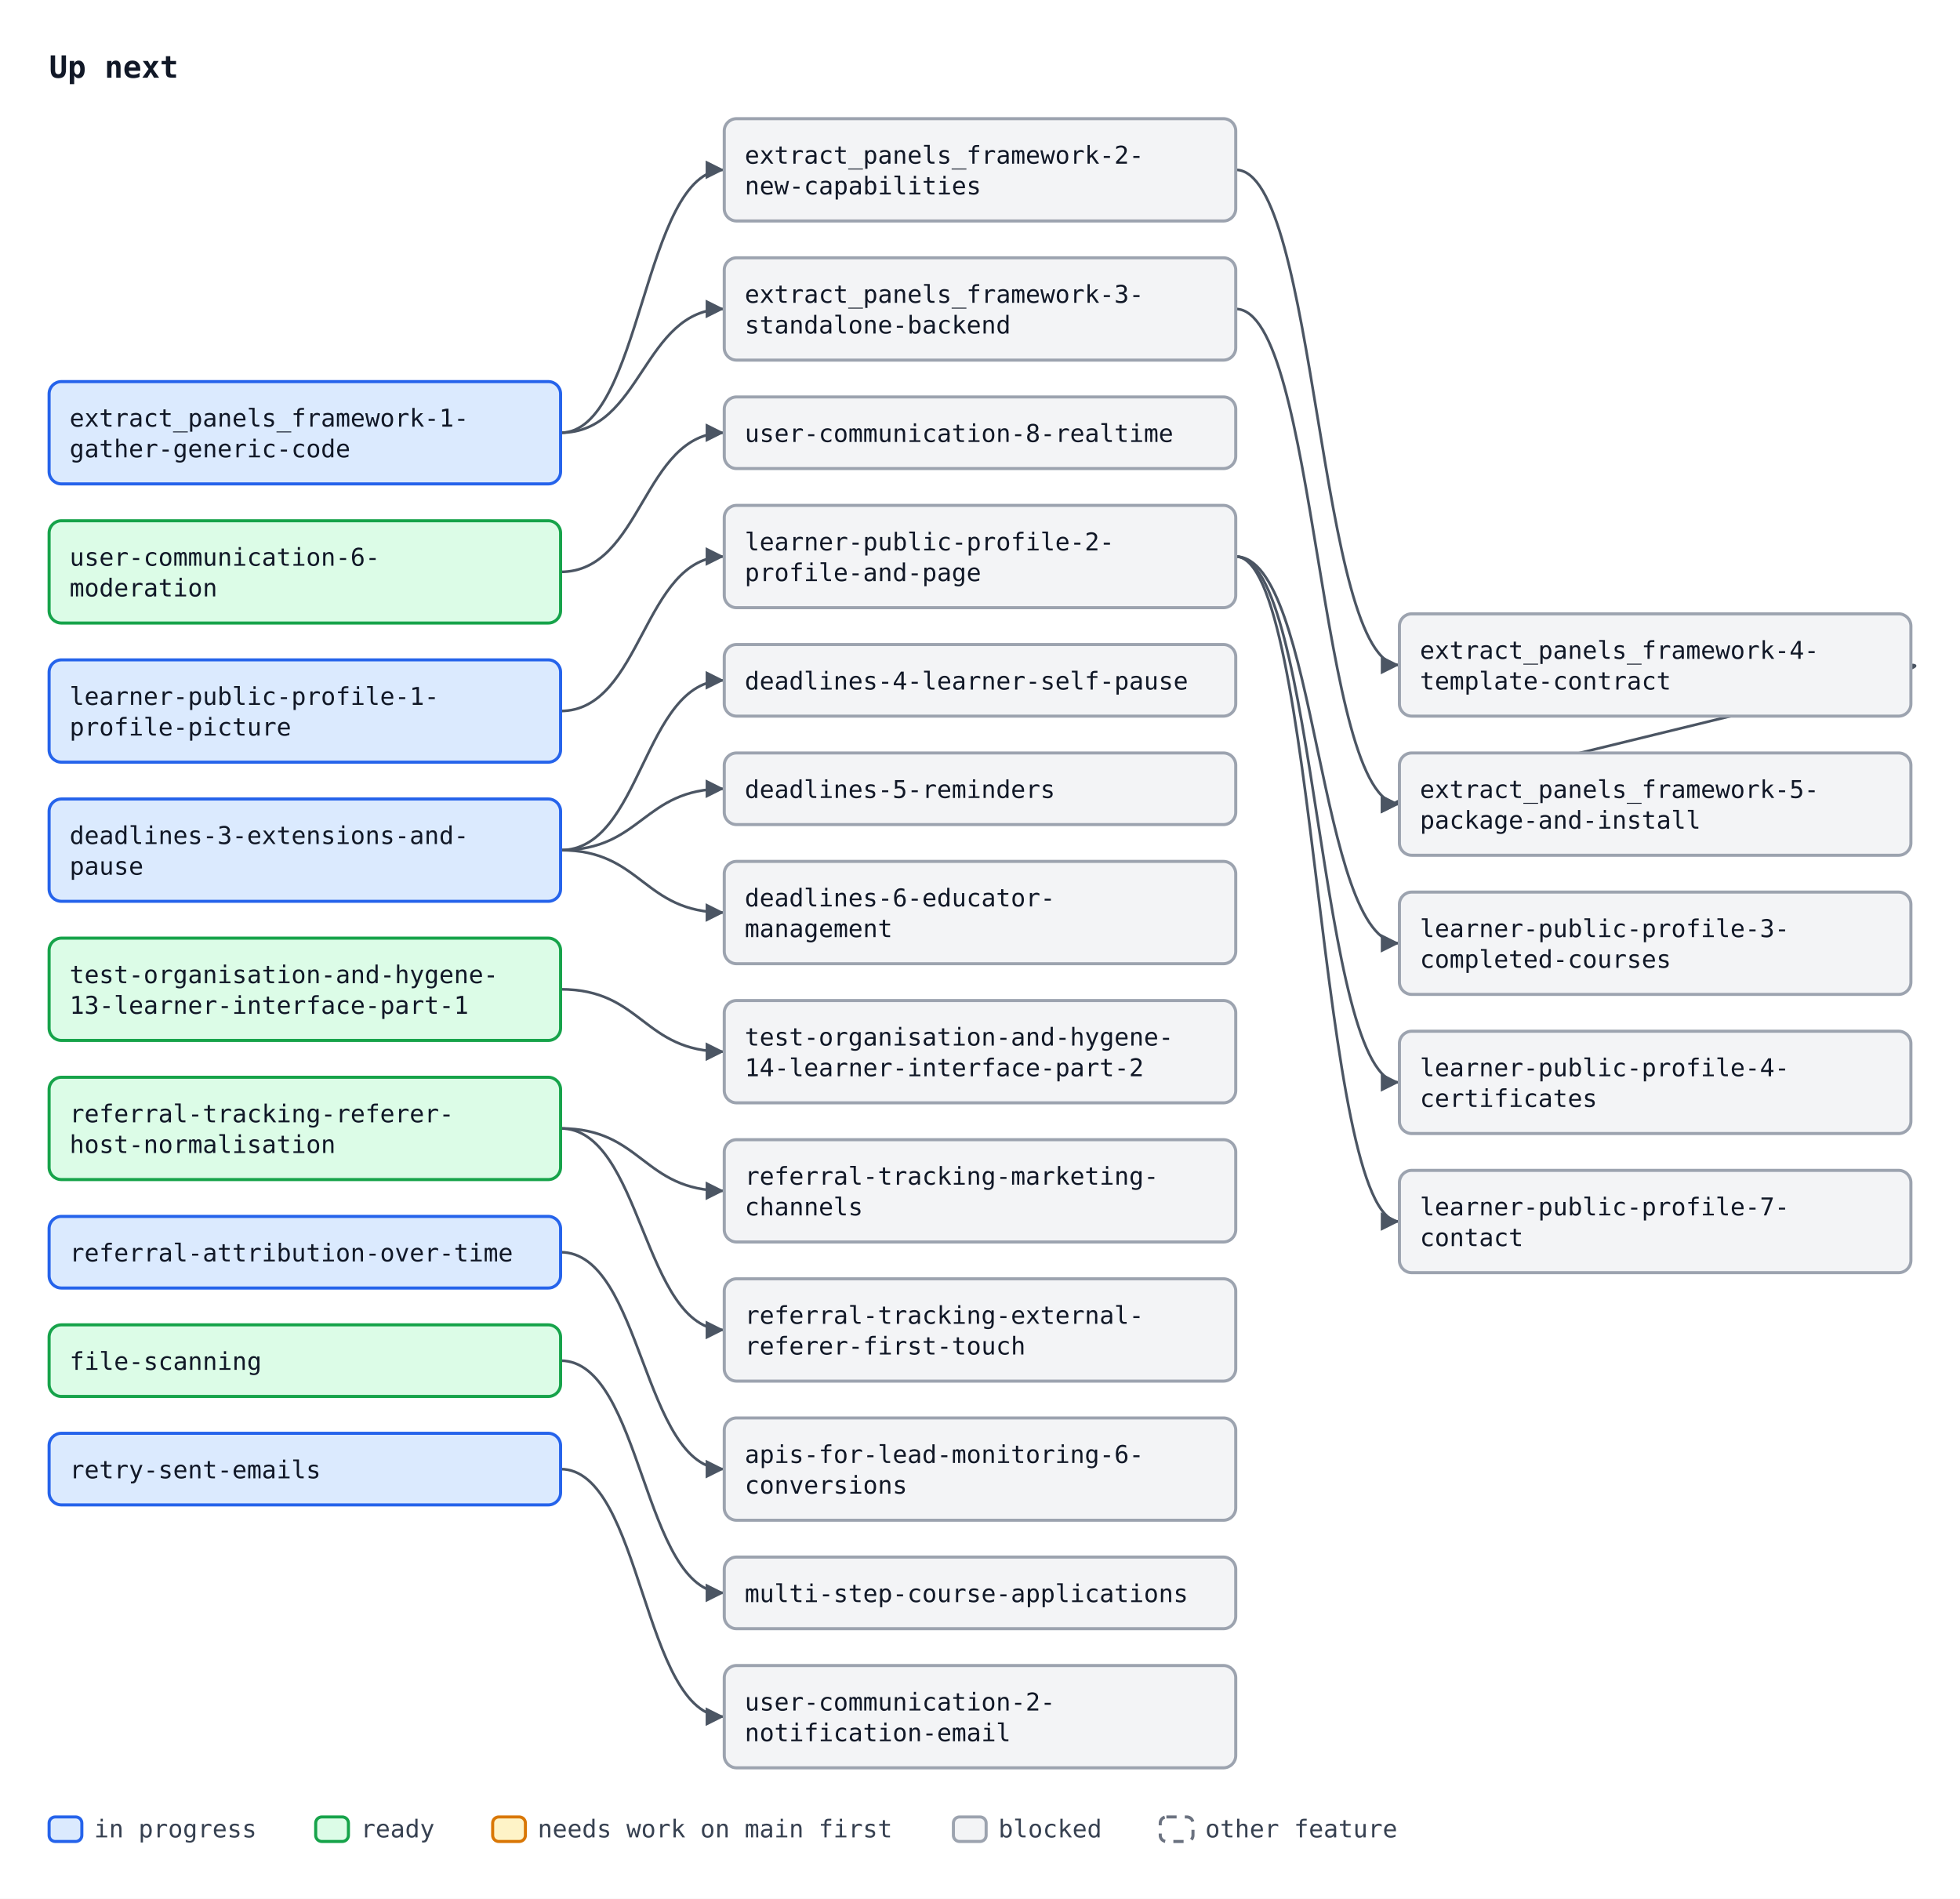
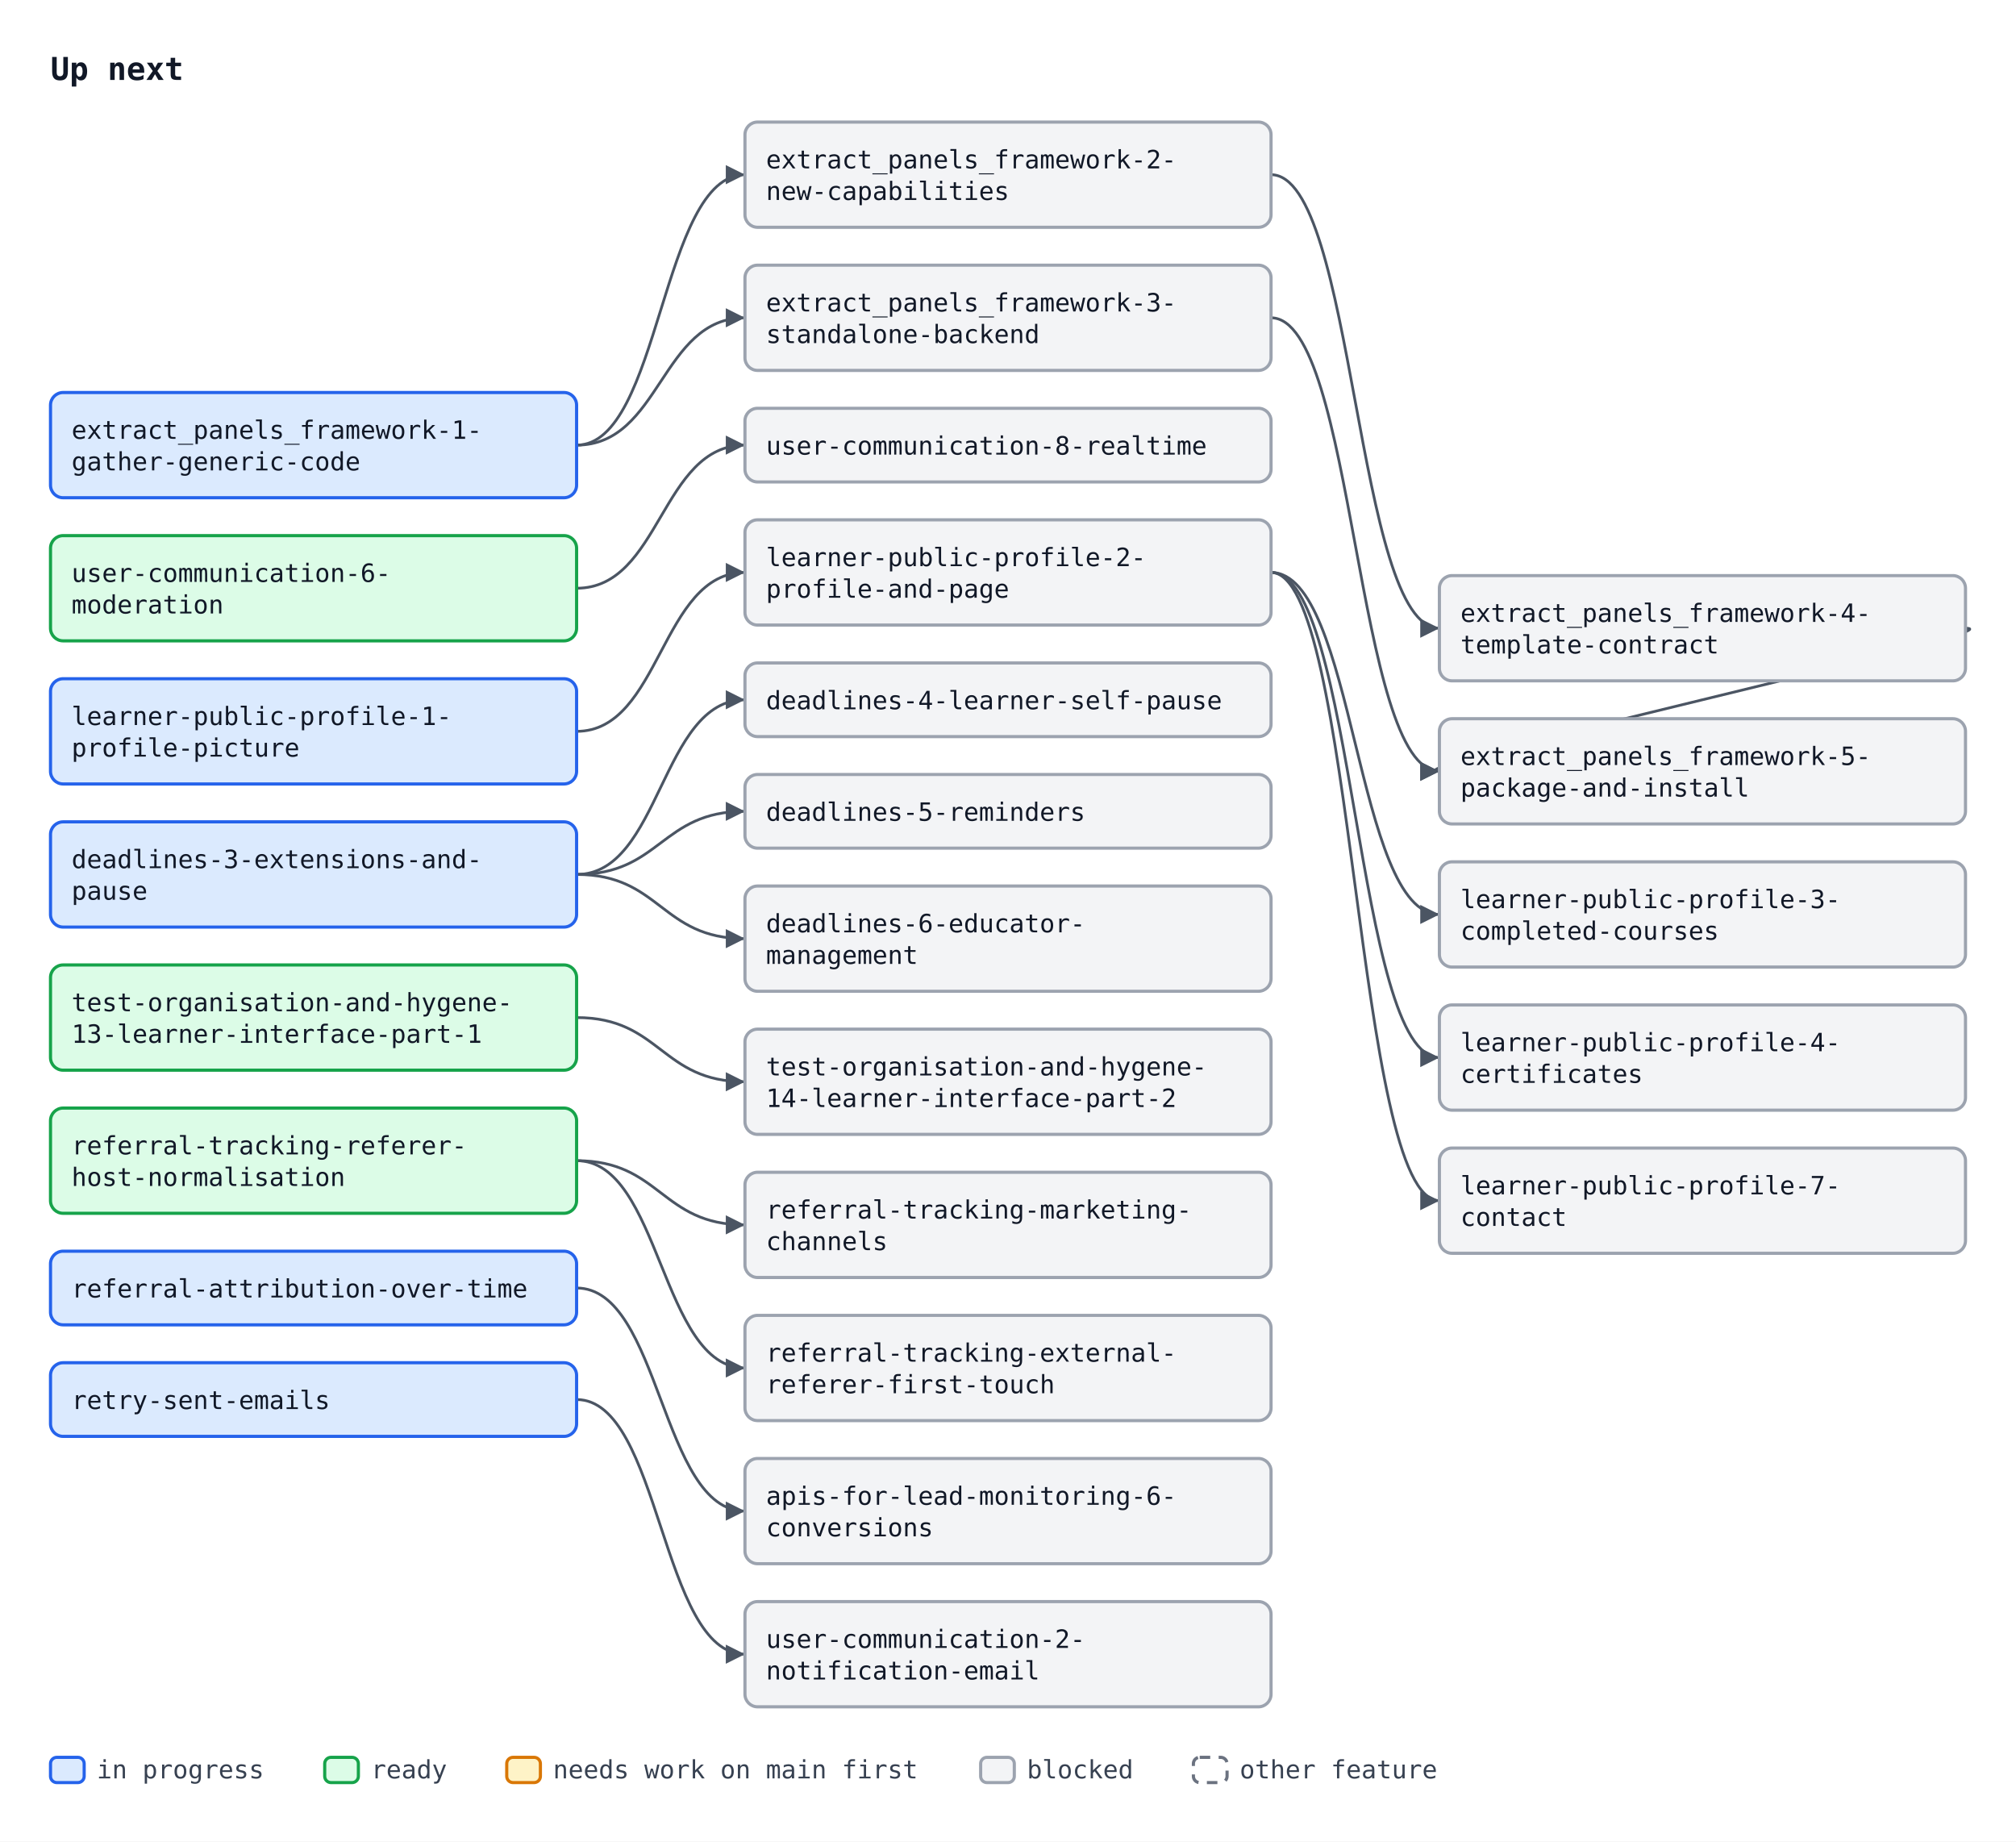
- <svg xmlns="http://www.w3.org/2000/svg" width="958" height="928" viewBox="0 0 958 928" font-family="ui-monospace, SFMono-Regular, Menlo, Consolas, monospace" font-size="12">
+ <svg xmlns="http://www.w3.org/2000/svg" width="958" height="875" viewBox="0 0 958 875" font-family="ui-monospace, SFMono-Regular, Menlo, Consolas, monospace" font-size="12">
  <defs>
    <marker id="arrow" viewBox="0 0 10 10" refX="10" refY="5" markerWidth="7" markerHeight="7" orient="auto-start-reverse">
      <path d="M0,0 L10,5 L0,10 z" fill="#4b5563" />
    </marker>
  </defs>
-   <rect width="958" height="928" fill="#ffffff" />
+   <rect width="958" height="875" fill="#ffffff" />
  <text x="24" y="38" font-size="15" font-weight="bold" fill="#111827">Up next</text>
  <path d="M274.0,211.5 C314.0,211.5 314.0,83.0 354.0,83.0" fill="none" stroke="#4b5563" stroke-width="1.3" marker-end="url(#arrow)" />
  <path d="M274.0,211.5 C314.0,211.5 314.0,151.0 354.0,151.0" fill="none" stroke="#4b5563" stroke-width="1.3" marker-end="url(#arrow)" />
-   <path d="M604.0,83.0 C644.0,83.0 644.0,325.0 684.0,325.0" fill="none" stroke="#4b5563" stroke-width="1.3" marker-end="url(#arrow)" />
-   <path d="M604.0,151.0 C644.0,151.0 644.0,393.0 684.0,393.0" fill="none" stroke="#4b5563" stroke-width="1.3" marker-end="url(#arrow)" />
-   <path d="M934.0,325.0 C964.0,325.0 654.0,393.0 684.0,393.0" fill="none" stroke="#4b5563" stroke-width="1.3" marker-end="url(#arrow)" />
-   <path d="M274.0,718.0 C314.0,718.0 314.0,839.0 354.0,839.0" fill="none" stroke="#4b5563" stroke-width="1.3" marker-end="url(#arrow)" />
+   <path d="M604.0,83.0 C644.0,83.0 644.0,298.5 684.0,298.5" fill="none" stroke="#4b5563" stroke-width="1.3" marker-end="url(#arrow)" />
+   <path d="M604.0,151.0 C644.0,151.0 644.0,366.5 684.0,366.5" fill="none" stroke="#4b5563" stroke-width="1.3" marker-end="url(#arrow)" />
+   <path d="M934.0,298.5 C964.0,298.5 654.0,366.5 684.0,366.5" fill="none" stroke="#4b5563" stroke-width="1.3" marker-end="url(#arrow)" />
+   <path d="M274.0,665.0 C314.0,665.0 314.0,786.0 354.0,786.0" fill="none" stroke="#4b5563" stroke-width="1.3" marker-end="url(#arrow)" />
  <path d="M274.0,279.5 C314.0,279.5 314.0,211.5 354.0,211.5" fill="none" stroke="#4b5563" stroke-width="1.3" marker-end="url(#arrow)" />
  <path d="M274.0,415.5 C314.0,415.5 314.0,332.5 354.0,332.5" fill="none" stroke="#4b5563" stroke-width="1.3" marker-end="url(#arrow)" />
  <path d="M274.0,415.5 C314.0,415.5 314.0,385.5 354.0,385.5" fill="none" stroke="#4b5563" stroke-width="1.3" marker-end="url(#arrow)" />
  <path d="M274.0,415.5 C314.0,415.5 314.0,446.0 354.0,446.0" fill="none" stroke="#4b5563" stroke-width="1.3" marker-end="url(#arrow)" />
  <path d="M274.0,612.0 C314.0,612.0 314.0,718.0 354.0,718.0" fill="none" stroke="#4b5563" stroke-width="1.3" marker-end="url(#arrow)" />
  <path d="M274.0,483.5 C314.0,483.5 314.0,514.0 354.0,514.0" fill="none" stroke="#4b5563" stroke-width="1.3" marker-end="url(#arrow)" />
  <path d="M274.0,551.5 C314.0,551.5 314.0,582.0 354.0,582.0" fill="none" stroke="#4b5563" stroke-width="1.3" marker-end="url(#arrow)" />
  <path d="M274.0,551.5 C314.0,551.5 314.0,650.0 354.0,650.0" fill="none" stroke="#4b5563" stroke-width="1.3" marker-end="url(#arrow)" />
-   <path d="M274.0,665.0 C314.0,665.0 314.0,778.5 354.0,778.5" fill="none" stroke="#4b5563" stroke-width="1.3" marker-end="url(#arrow)" />
  <path d="M274.0,347.5 C314.0,347.5 314.0,272.0 354.0,272.0" fill="none" stroke="#4b5563" stroke-width="1.3" marker-end="url(#arrow)" />
-   <path d="M604.0,272.0 C644.0,272.0 644.0,461.0 684.0,461.0" fill="none" stroke="#4b5563" stroke-width="1.3" marker-end="url(#arrow)" />
-   <path d="M604.0,272.0 C644.0,272.0 644.0,529.0 684.0,529.0" fill="none" stroke="#4b5563" stroke-width="1.3" marker-end="url(#arrow)" />
-   <path d="M604.0,272.0 C644.0,272.0 644.0,597.0 684.0,597.0" fill="none" stroke="#4b5563" stroke-width="1.3" marker-end="url(#arrow)" />
+   <path d="M604.0,272.0 C644.0,272.0 644.0,434.5 684.0,434.5" fill="none" stroke="#4b5563" stroke-width="1.3" marker-end="url(#arrow)" />
+   <path d="M604.0,272.0 C644.0,272.0 644.0,502.5 684.0,502.5" fill="none" stroke="#4b5563" stroke-width="1.3" marker-end="url(#arrow)" />
+   <path d="M604.0,272.0 C644.0,272.0 644.0,570.5 684.0,570.5" fill="none" stroke="#4b5563" stroke-width="1.3" marker-end="url(#arrow)" />
  <rect x="24.0" y="186.5" width="250" height="50" rx="6" fill="#dbeafe" stroke="#2563eb" stroke-width="1.5" />
  <text x="34.0" y="208.5" fill="#111827">extract_panels_framework-1-</text>
  <text x="34.0" y="223.5" fill="#111827">gather-generic-code</text>
  <rect x="354.0" y="58.0" width="250" height="50" rx="6" fill="#f3f4f6" stroke="#9ca3af" stroke-width="1.5" />
  <text x="364.0" y="80.0" fill="#111827">extract_panels_framework-2-</text>
  <text x="364.0" y="95.0" fill="#111827">new-capabilities</text>
  <rect x="354.0" y="126.0" width="250" height="50" rx="6" fill="#f3f4f6" stroke="#9ca3af" stroke-width="1.5" />
  <text x="364.0" y="148.0" fill="#111827">extract_panels_framework-3-</text>
  <text x="364.0" y="163.0" fill="#111827">standalone-backend</text>
-   <rect x="684.0" y="300.0" width="250" height="50" rx="6" fill="#f3f4f6" stroke="#9ca3af" stroke-width="1.5" />
-   <text x="694.0" y="322.0" fill="#111827">extract_panels_framework-4-</text>
-   <text x="694.0" y="337.0" fill="#111827">template-contract</text>
-   <rect x="684.0" y="368.0" width="250" height="50" rx="6" fill="#f3f4f6" stroke="#9ca3af" stroke-width="1.5" />
-   <text x="694.0" y="390.0" fill="#111827">extract_panels_framework-5-</text>
-   <text x="694.0" y="405.0" fill="#111827">package-and-install</text>
-   <rect x="354.0" y="814.0" width="250" height="50" rx="6" fill="#f3f4f6" stroke="#9ca3af" stroke-width="1.5" />
-   <text x="364.0" y="836.0" fill="#111827">user-communication-2-</text>
-   <text x="364.0" y="851.0" fill="#111827">notification-email</text>
+   <rect x="684.0" y="273.5" width="250" height="50" rx="6" fill="#f3f4f6" stroke="#9ca3af" stroke-width="1.5" />
+   <text x="694.0" y="295.5" fill="#111827">extract_panels_framework-4-</text>
+   <text x="694.0" y="310.5" fill="#111827">template-contract</text>
+   <rect x="684.0" y="341.5" width="250" height="50" rx="6" fill="#f3f4f6" stroke="#9ca3af" stroke-width="1.5" />
+   <text x="694.0" y="363.5" fill="#111827">extract_panels_framework-5-</text>
+   <text x="694.0" y="378.5" fill="#111827">package-and-install</text>
+   <rect x="354.0" y="761.0" width="250" height="50" rx="6" fill="#f3f4f6" stroke="#9ca3af" stroke-width="1.5" />
+   <text x="364.0" y="783.0" fill="#111827">user-communication-2-</text>
+   <text x="364.0" y="798.0" fill="#111827">notification-email</text>
  <rect x="24.0" y="254.5" width="250" height="50" rx="6" fill="#dcfce7" stroke="#16a34a" stroke-width="1.5" />
  <text x="34.0" y="276.5" fill="#111827">user-communication-6-</text>
  <text x="34.0" y="291.5" fill="#111827">moderation</text>
  <rect x="354.0" y="194.0" width="250" height="35" rx="6" fill="#f3f4f6" stroke="#9ca3af" stroke-width="1.5" />
  <text x="364.0" y="216.0" fill="#111827">user-communication-8-realtime</text>
  <rect x="24.0" y="390.5" width="250" height="50" rx="6" fill="#dbeafe" stroke="#2563eb" stroke-width="1.5" />
  <text x="34.0" y="412.5" fill="#111827">deadlines-3-extensions-and-</text>
  <text x="34.0" y="427.5" fill="#111827">pause</text>
  <rect x="354.0" y="315.0" width="250" height="35" rx="6" fill="#f3f4f6" stroke="#9ca3af" stroke-width="1.5" />
  <text x="364.0" y="337.0" fill="#111827">deadlines-4-learner-self-pause</text>
  <rect x="354.0" y="368.0" width="250" height="35" rx="6" fill="#f3f4f6" stroke="#9ca3af" stroke-width="1.5" />
  <text x="364.0" y="390.0" fill="#111827">deadlines-5-reminders</text>
  <rect x="354.0" y="421.0" width="250" height="50" rx="6" fill="#f3f4f6" stroke="#9ca3af" stroke-width="1.5" />
  <text x="364.0" y="443.0" fill="#111827">deadlines-6-educator-</text>
  <text x="364.0" y="458.0" fill="#111827">management</text>
  <rect x="354.0" y="693.0" width="250" height="50" rx="6" fill="#f3f4f6" stroke="#9ca3af" stroke-width="1.5" />
  <text x="364.0" y="715.0" fill="#111827">apis-for-lead-monitoring-6-</text>
  <text x="364.0" y="730.0" fill="#111827">conversions</text>
  <rect x="24.0" y="458.5" width="250" height="50" rx="6" fill="#dcfce7" stroke="#16a34a" stroke-width="1.5" />
  <text x="34.0" y="480.5" fill="#111827">test-organisation-and-hygene-</text>
  <text x="34.0" y="495.5" fill="#111827">13-learner-interface-part-1</text>
  <rect x="354.0" y="489.0" width="250" height="50" rx="6" fill="#f3f4f6" stroke="#9ca3af" stroke-width="1.5" />
  <text x="364.0" y="511.0" fill="#111827">test-organisation-and-hygene-</text>
  <text x="364.0" y="526.0" fill="#111827">14-learner-interface-part-2</text>
  <rect x="24.0" y="526.5" width="250" height="50" rx="6" fill="#dcfce7" stroke="#16a34a" stroke-width="1.5" />
  <text x="34.0" y="548.5" fill="#111827">referral-tracking-referer-</text>
  <text x="34.0" y="563.5" fill="#111827">host-normalisation</text>
  <rect x="354.0" y="557.0" width="250" height="50" rx="6" fill="#f3f4f6" stroke="#9ca3af" stroke-width="1.5" />
  <text x="364.0" y="579.0" fill="#111827">referral-tracking-marketing-</text>
  <text x="364.0" y="594.0" fill="#111827">channels</text>
  <rect x="354.0" y="625.0" width="250" height="50" rx="6" fill="#f3f4f6" stroke="#9ca3af" stroke-width="1.5" />
  <text x="364.0" y="647.0" fill="#111827">referral-tracking-external-</text>
  <text x="364.0" y="662.0" fill="#111827">referer-first-touch</text>
  <rect x="24.0" y="594.5" width="250" height="35" rx="6" fill="#dbeafe" stroke="#2563eb" stroke-width="1.5" />
  <text x="34.0" y="616.5" fill="#111827">referral-attribution-over-time</text>
-   <rect x="24.0" y="647.5" width="250" height="35" rx="6" fill="#dcfce7" stroke="#16a34a" stroke-width="1.5" />
-   <text x="34.0" y="669.5" fill="#111827">file-scanning</text>
-   <rect x="354.0" y="761.0" width="250" height="35" rx="6" fill="#f3f4f6" stroke="#9ca3af" stroke-width="1.5" />
-   <text x="364.0" y="783.0" fill="#111827">multi-step-course-applications</text>
  <rect x="24.0" y="322.5" width="250" height="50" rx="6" fill="#dbeafe" stroke="#2563eb" stroke-width="1.5" />
  <text x="34.0" y="344.5" fill="#111827">learner-public-profile-1-</text>
  <text x="34.0" y="359.5" fill="#111827">profile-picture</text>
  <rect x="354.0" y="247.0" width="250" height="50" rx="6" fill="#f3f4f6" stroke="#9ca3af" stroke-width="1.5" />
  <text x="364.0" y="269.0" fill="#111827">learner-public-profile-2-</text>
  <text x="364.0" y="284.0" fill="#111827">profile-and-page</text>
-   <rect x="684.0" y="436.0" width="250" height="50" rx="6" fill="#f3f4f6" stroke="#9ca3af" stroke-width="1.5" />
-   <text x="694.0" y="458.0" fill="#111827">learner-public-profile-3-</text>
-   <text x="694.0" y="473.0" fill="#111827">completed-courses</text>
-   <rect x="684.0" y="504.0" width="250" height="50" rx="6" fill="#f3f4f6" stroke="#9ca3af" stroke-width="1.5" />
-   <text x="694.0" y="526.0" fill="#111827">learner-public-profile-4-</text>
-   <text x="694.0" y="541.0" fill="#111827">certificates</text>
-   <rect x="684.0" y="572.0" width="250" height="50" rx="6" fill="#f3f4f6" stroke="#9ca3af" stroke-width="1.5" />
-   <text x="694.0" y="594.0" fill="#111827">learner-public-profile-7-</text>
-   <text x="694.0" y="609.0" fill="#111827">contact</text>
-   <rect x="24.0" y="700.5" width="250" height="35" rx="6" fill="#dbeafe" stroke="#2563eb" stroke-width="1.5" />
-   <text x="34.0" y="722.5" fill="#111827">retry-sent-emails</text>
-   <rect x="24.0" y="888" width="16" height="12" rx="3" fill="#dbeafe" stroke="#2563eb" stroke-width="1.5" />
-   <text x="46.0" y="898" fill="#374151">in progress</text>
-   <rect x="154.3" y="888" width="16" height="12" rx="3" fill="#dcfce7" stroke="#16a34a" stroke-width="1.5" />
-   <text x="176.3" y="898" fill="#374151">ready</text>
-   <rect x="240.8" y="888" width="16" height="12" rx="3" fill="#fef3c7" stroke="#d97706" stroke-width="1.5" />
-   <text x="262.8" y="898" fill="#374151">needs work on main first</text>
-   <rect x="466.0" y="888" width="16" height="12" rx="3" fill="#f3f4f6" stroke="#9ca3af" stroke-width="1.5" />
-   <text x="488.0" y="898" fill="#374151">blocked</text>
-   <rect x="567.1" y="888" width="16" height="12" rx="3" fill="#ffffff" stroke="#6b7280" stroke-width="1.5" stroke-dasharray="5 4" />
-   <text x="589.1" y="898" fill="#374151">other feature</text>
+   <rect x="684.0" y="409.5" width="250" height="50" rx="6" fill="#f3f4f6" stroke="#9ca3af" stroke-width="1.5" />
+   <text x="694.0" y="431.5" fill="#111827">learner-public-profile-3-</text>
+   <text x="694.0" y="446.5" fill="#111827">completed-courses</text>
+   <rect x="684.0" y="477.5" width="250" height="50" rx="6" fill="#f3f4f6" stroke="#9ca3af" stroke-width="1.5" />
+   <text x="694.0" y="499.5" fill="#111827">learner-public-profile-4-</text>
+   <text x="694.0" y="514.5" fill="#111827">certificates</text>
+   <rect x="684.0" y="545.5" width="250" height="50" rx="6" fill="#f3f4f6" stroke="#9ca3af" stroke-width="1.5" />
+   <text x="694.0" y="567.5" fill="#111827">learner-public-profile-7-</text>
+   <text x="694.0" y="582.5" fill="#111827">contact</text>
+   <rect x="24.0" y="647.5" width="250" height="35" rx="6" fill="#dbeafe" stroke="#2563eb" stroke-width="1.5" />
+   <text x="34.0" y="669.5" fill="#111827">retry-sent-emails</text>
+   <rect x="24.0" y="835" width="16" height="12" rx="3" fill="#dbeafe" stroke="#2563eb" stroke-width="1.5" />
+   <text x="46.0" y="845" fill="#374151">in progress</text>
+   <rect x="154.3" y="835" width="16" height="12" rx="3" fill="#dcfce7" stroke="#16a34a" stroke-width="1.5" />
+   <text x="176.3" y="845" fill="#374151">ready</text>
+   <rect x="240.8" y="835" width="16" height="12" rx="3" fill="#fef3c7" stroke="#d97706" stroke-width="1.5" />
+   <text x="262.8" y="845" fill="#374151">needs work on main first</text>
+   <rect x="466.0" y="835" width="16" height="12" rx="3" fill="#f3f4f6" stroke="#9ca3af" stroke-width="1.5" />
+   <text x="488.0" y="845" fill="#374151">blocked</text>
+   <rect x="567.1" y="835" width="16" height="12" rx="3" fill="#ffffff" stroke="#6b7280" stroke-width="1.5" stroke-dasharray="5 4" />
+   <text x="589.1" y="845" fill="#374151">other feature</text>
</svg>
